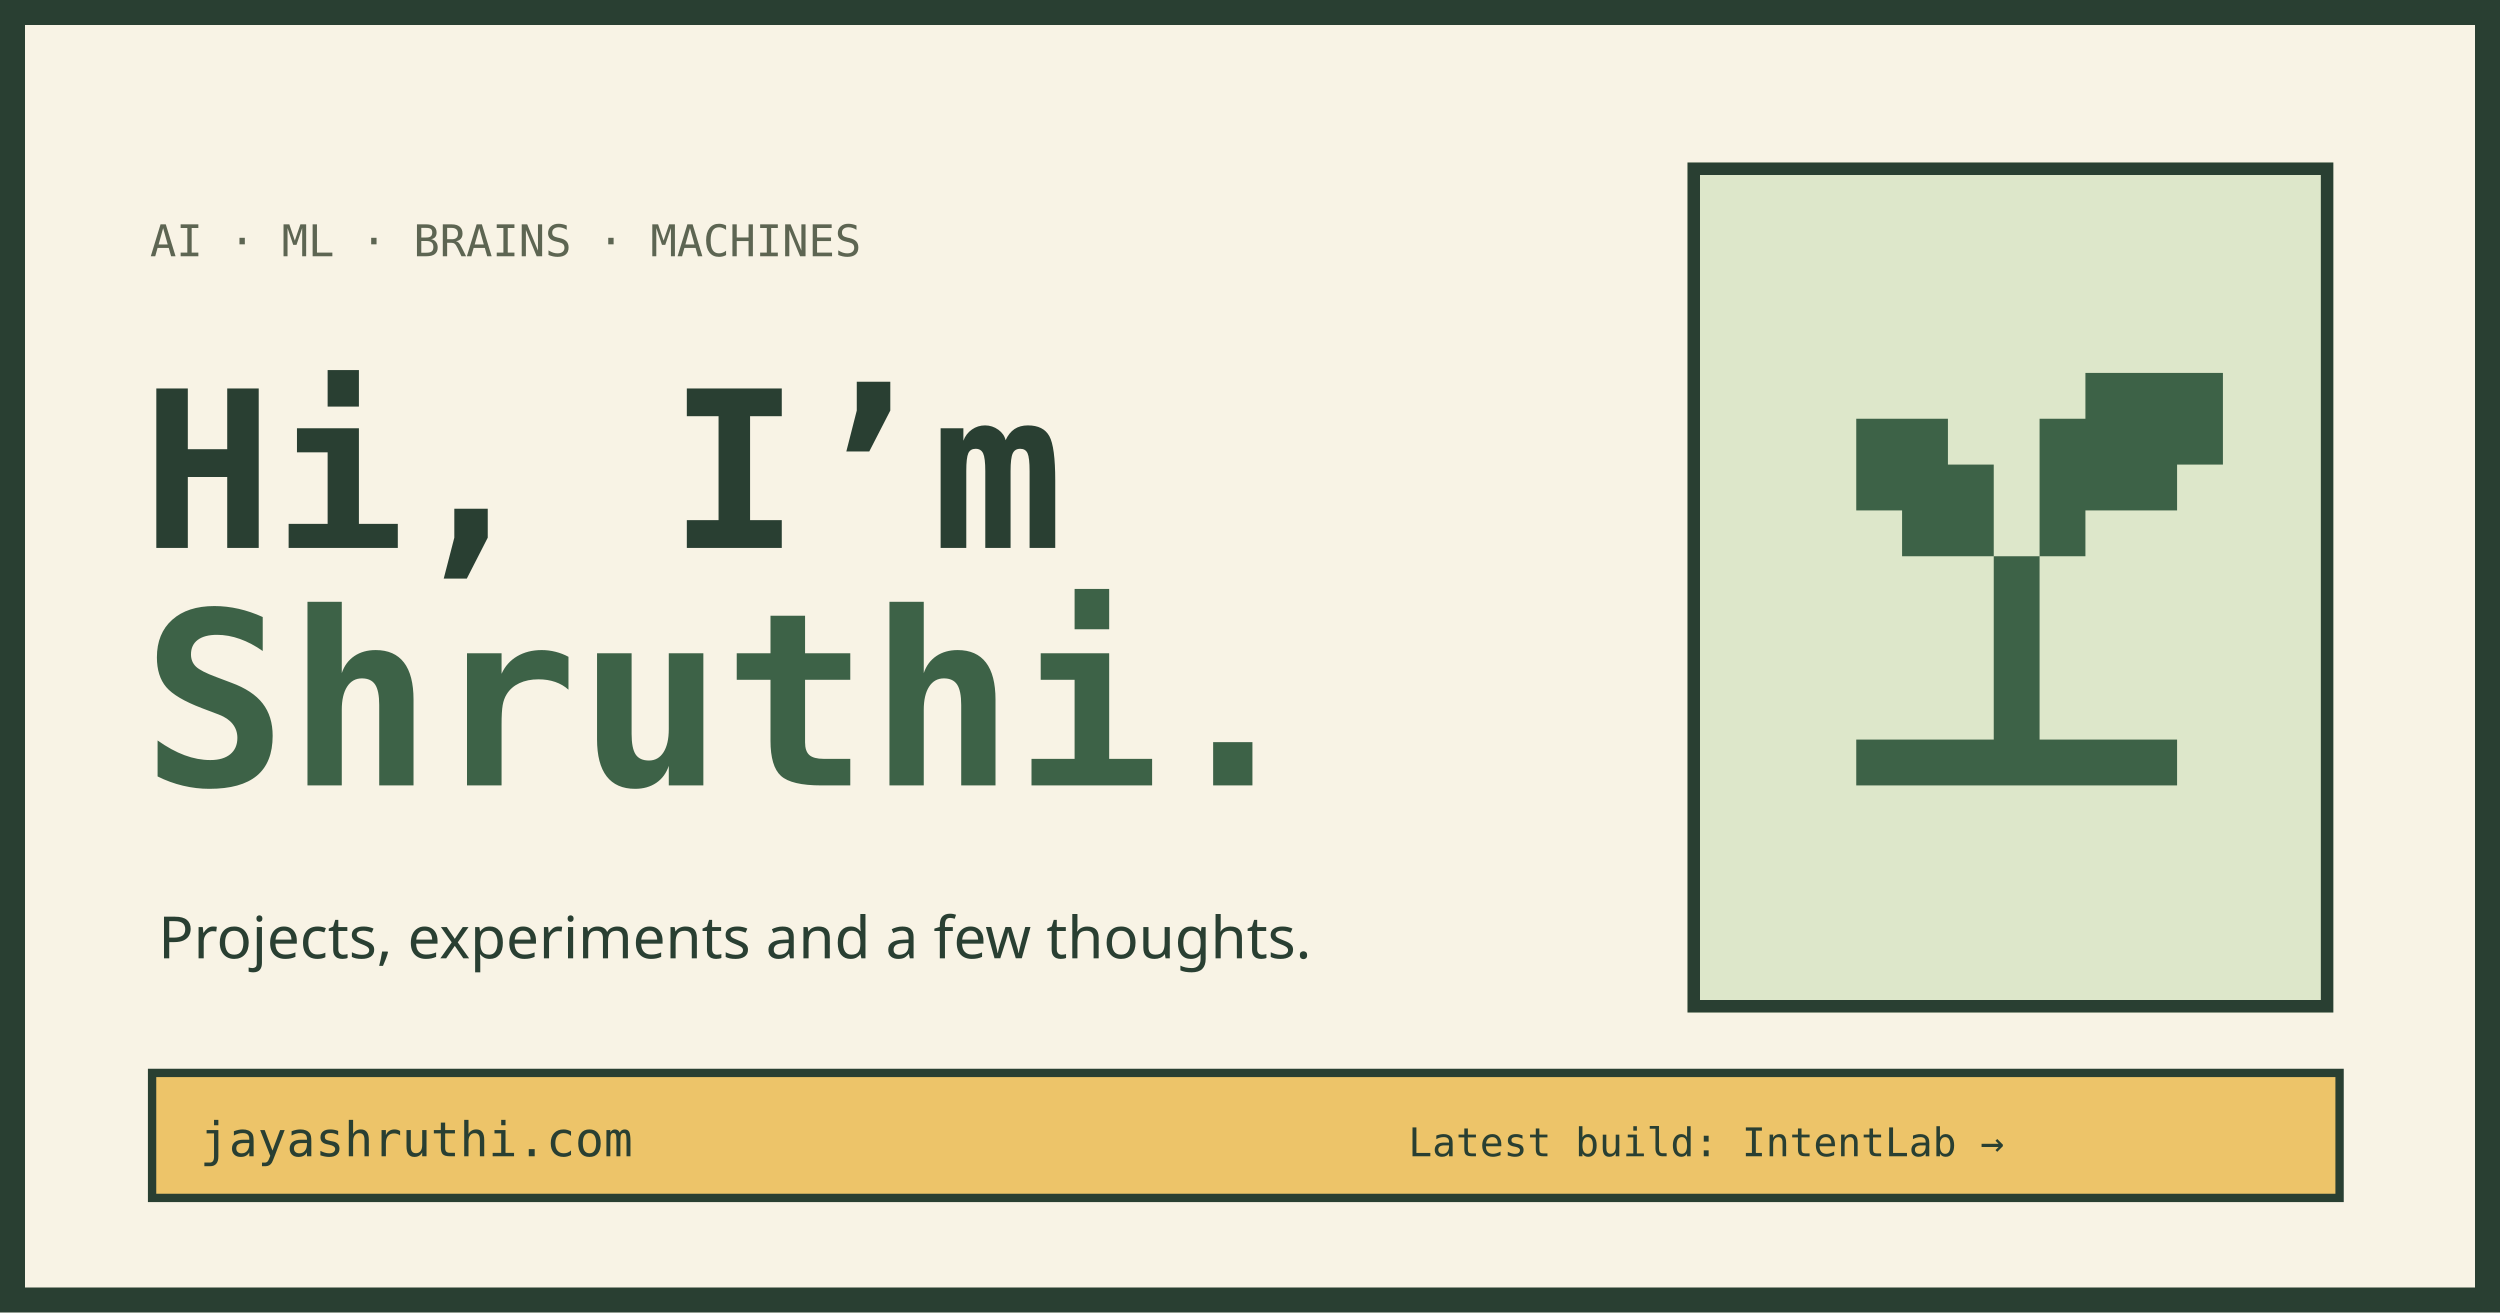
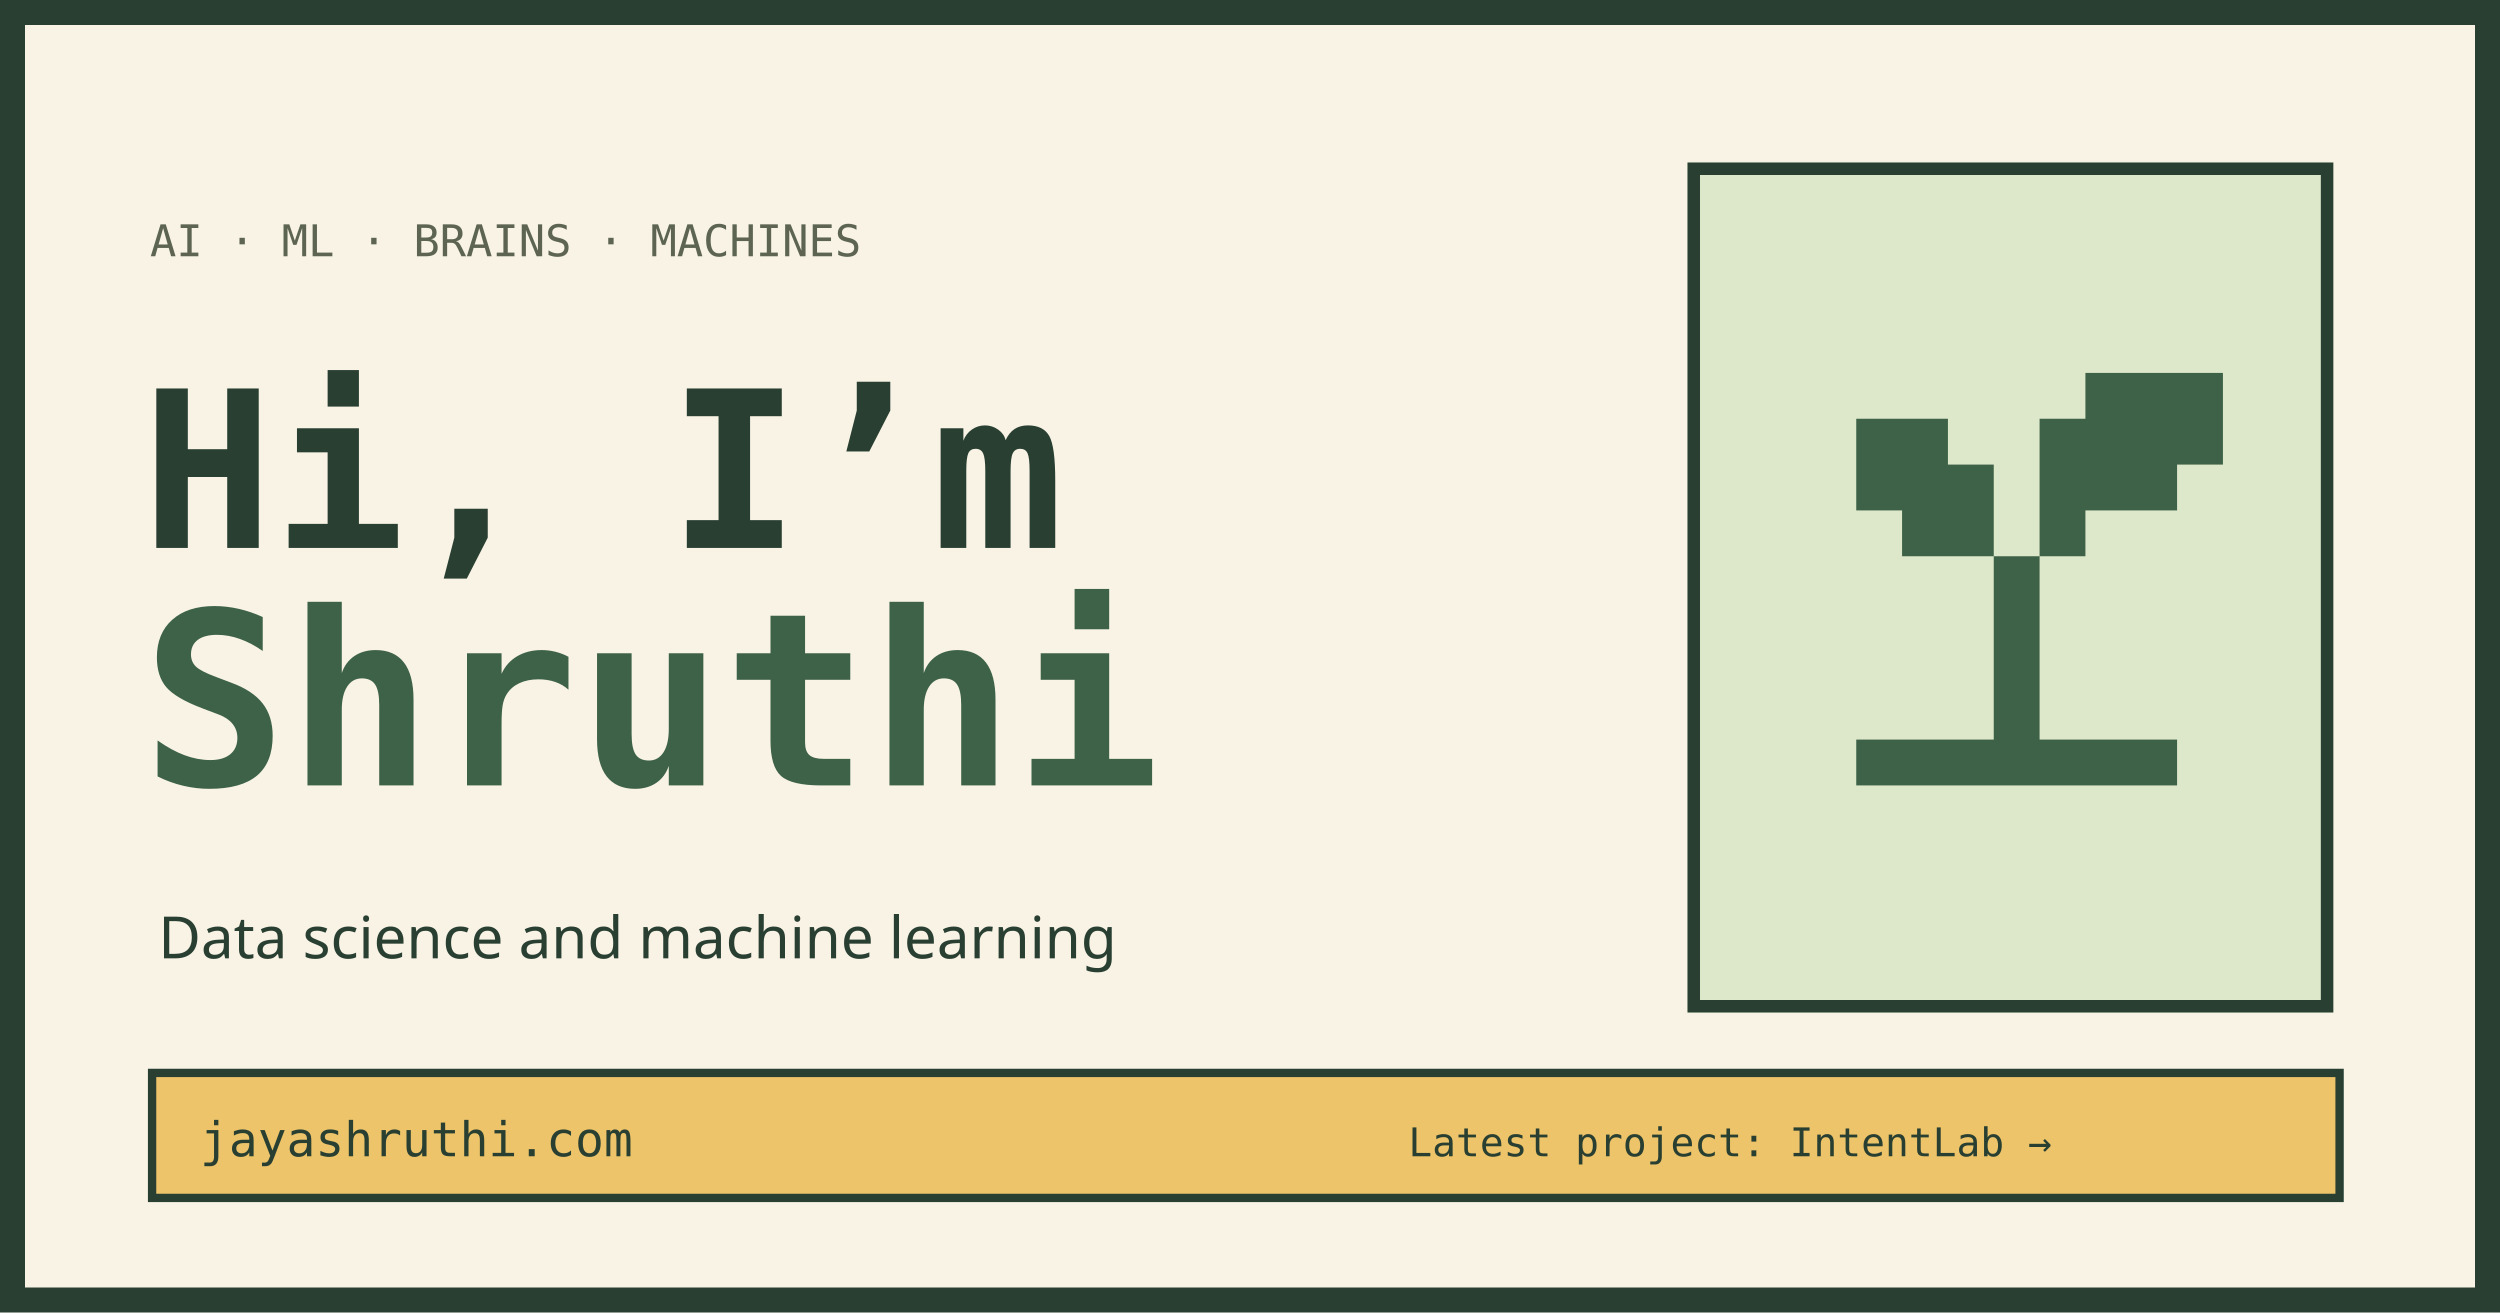
<svg xmlns="http://www.w3.org/2000/svg" width="1200" height="630" viewBox="0 0 1200 630">
  <path fill="#f8f3e5" d="M0 0h1200v630H0z" />
  <path fill="#293f32" d="M0 0h1200v12H0zM0 618h1200v12H0zM0 0h12v630H0zM1188 0h12v630h-12z" />
  <path fill="#dde7ca" d="M810 78h310v408H810z" />
  <path fill="#293f32" d="M810 78h310v6H810zM810 480h310v6H810zM810 78h6v408h-6zM1114 78h6v408h-6z" />
  <g fill="#3d6247" transform="translate(836 135) scale(11)">
    <path d="M11 12H7V10H5V6H9V8H11V12H13V6H15V4H21V8H19V10H15V12H13V20H19V22H5V20H11Z" />
  </g>
  <text x="72" y="123" font-family="monospace" font-size="21" fill="#5d6552">AI · ML · BRAINS · MACHINES</text>
  <text x="68" y="263" font-family="monospace" font-weight="bold" font-size="105" fill="#293f32">Hi, I’m</text>
-   <text x="68" y="377" font-family="monospace" font-weight="bold" font-size="116" fill="#3d6247">Shruthi.</text>
-   <text x="76" y="460" font-family="sans-serif" font-size="28" fill="#293f32">Projects, experiments and a few thoughts.</text>
+   <text x="68" y="377" font-family="monospace" font-weight="bold" font-size="116" fill="#3d6247">Shruthi</text>
+   <text x="76" y="460" font-family="sans-serif" font-size="28" fill="#293f32">Data science and machine learning</text>
  <path fill="#edc469" stroke="#293f32" stroke-width="4" d="M73 515h1050v60H73z" />
  <text x="96" y="555" font-family="monospace" font-size="23" fill="#293f32">jayashruthi.com</text>
-   <text x="676" y="555" font-family="monospace" font-size="19" fill="#293f32">Latest build: IntentLab →</text>
+   <text x="676" y="555" font-family="monospace" font-size="19" fill="#293f32">Latest project: IntentLab →</text>
</svg>
